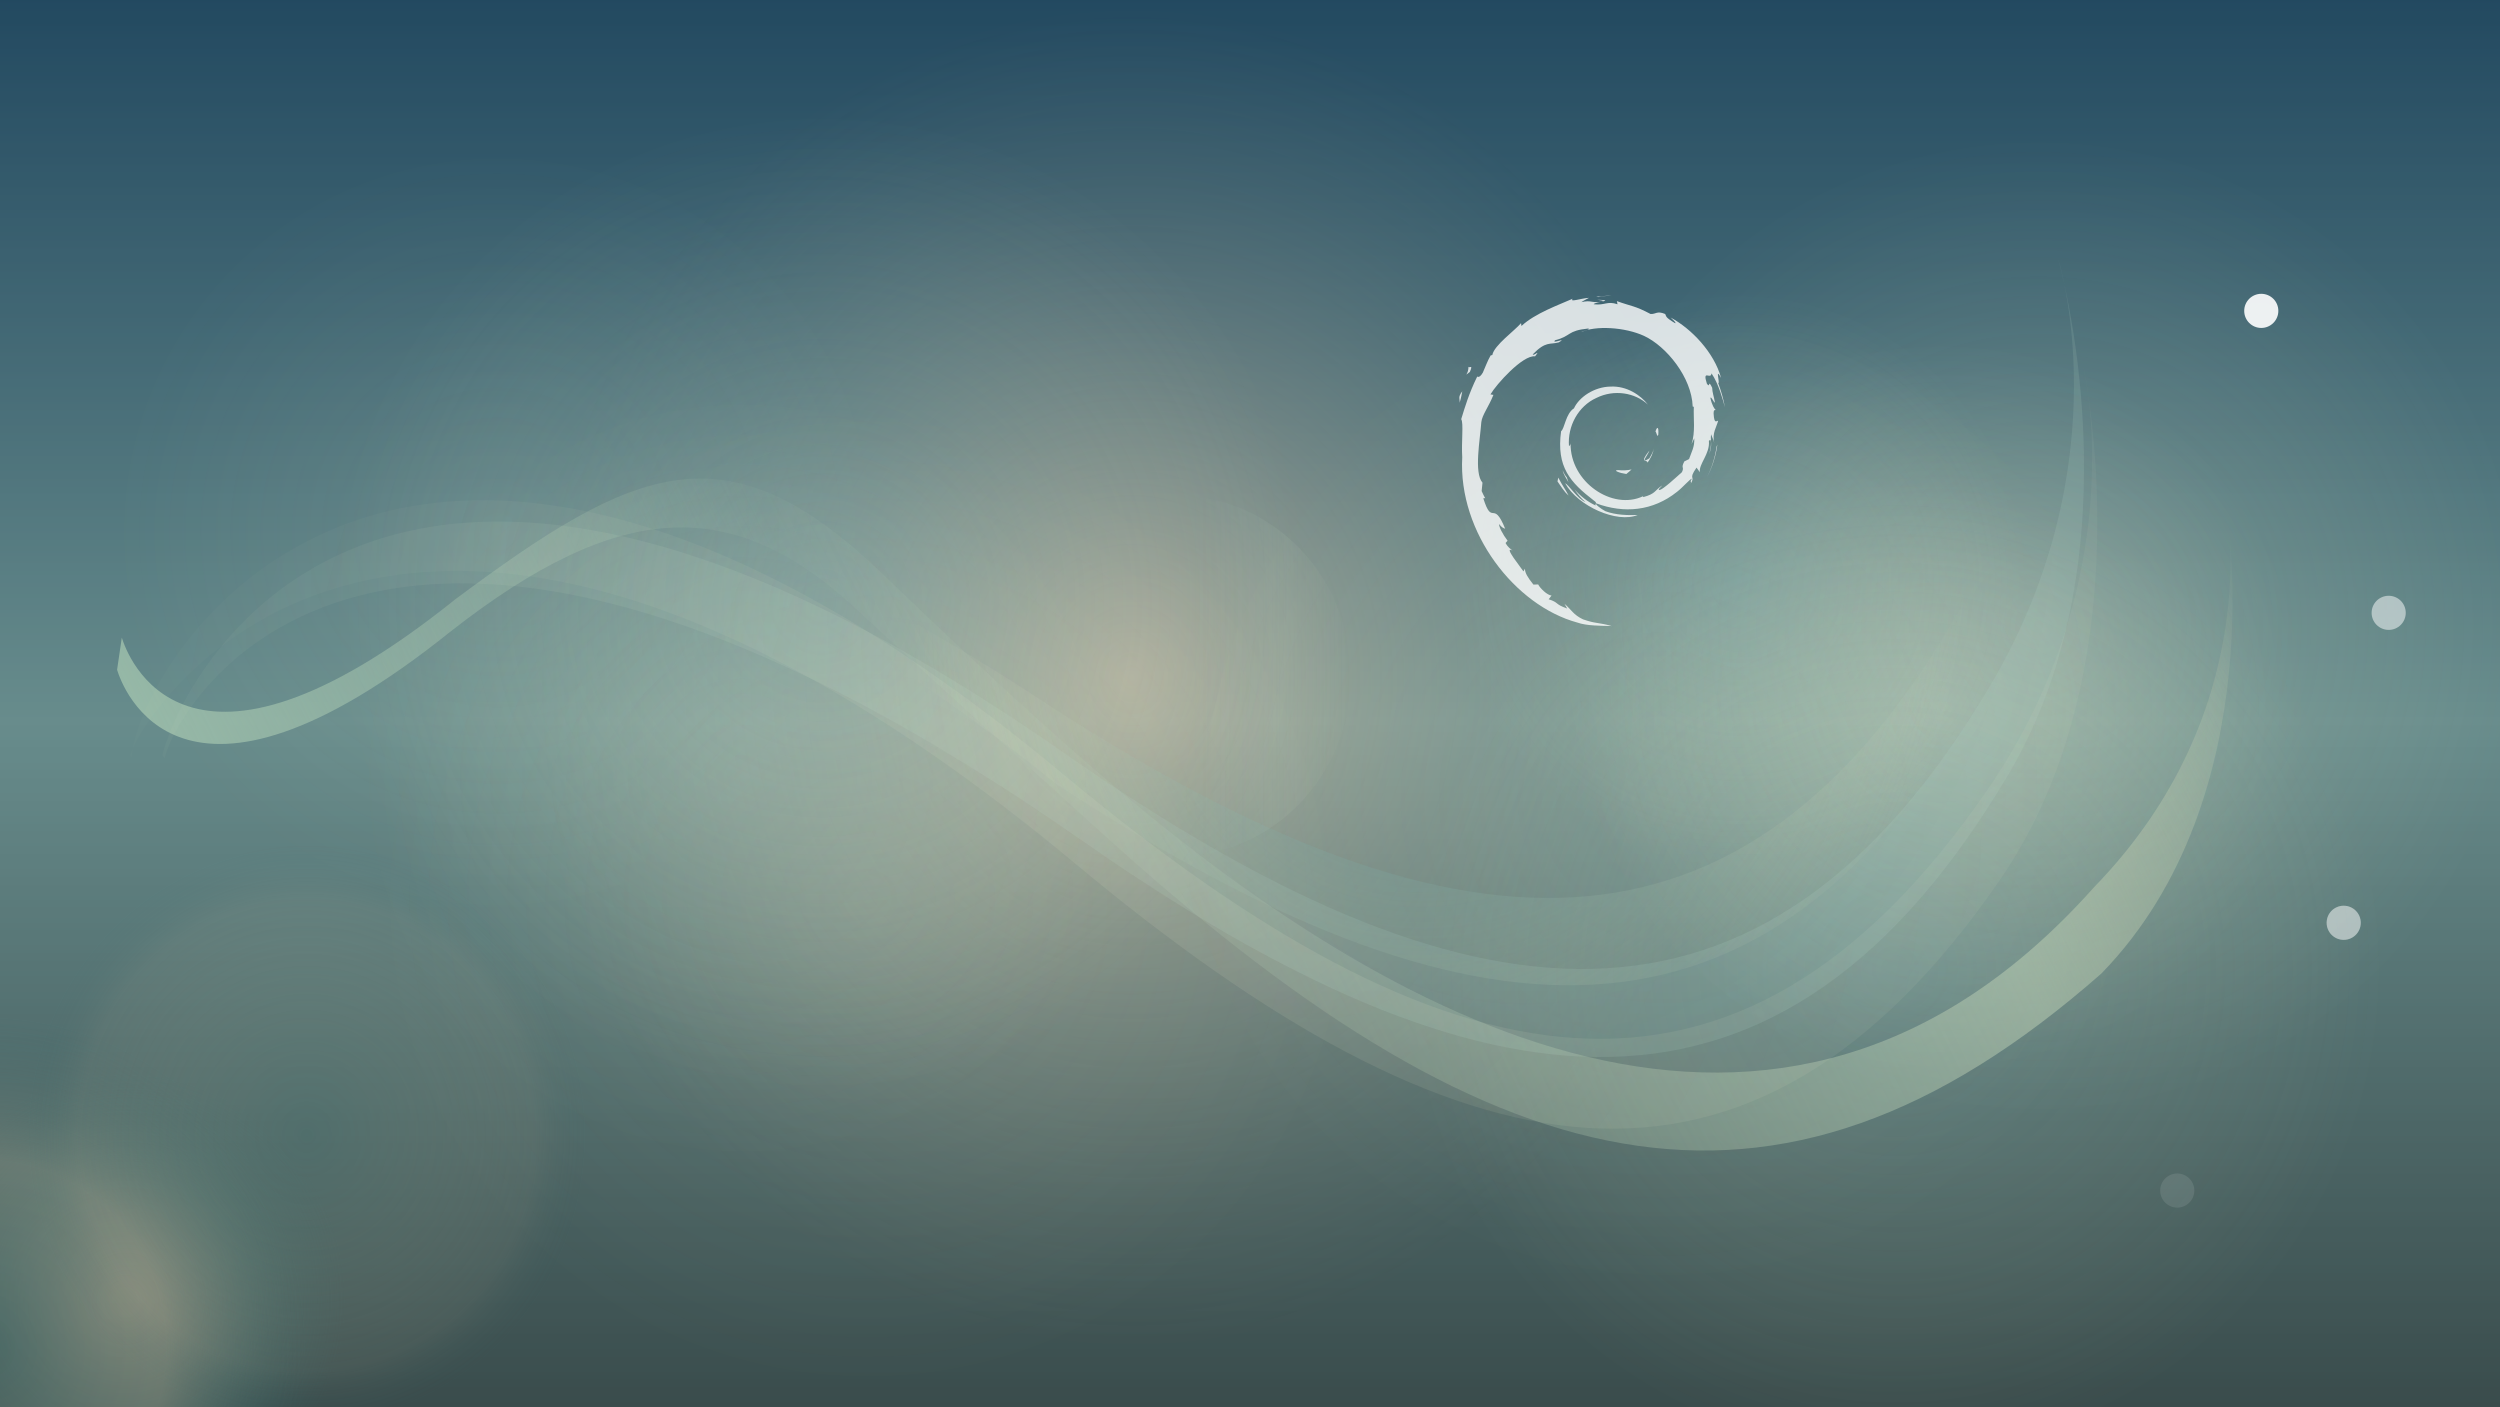
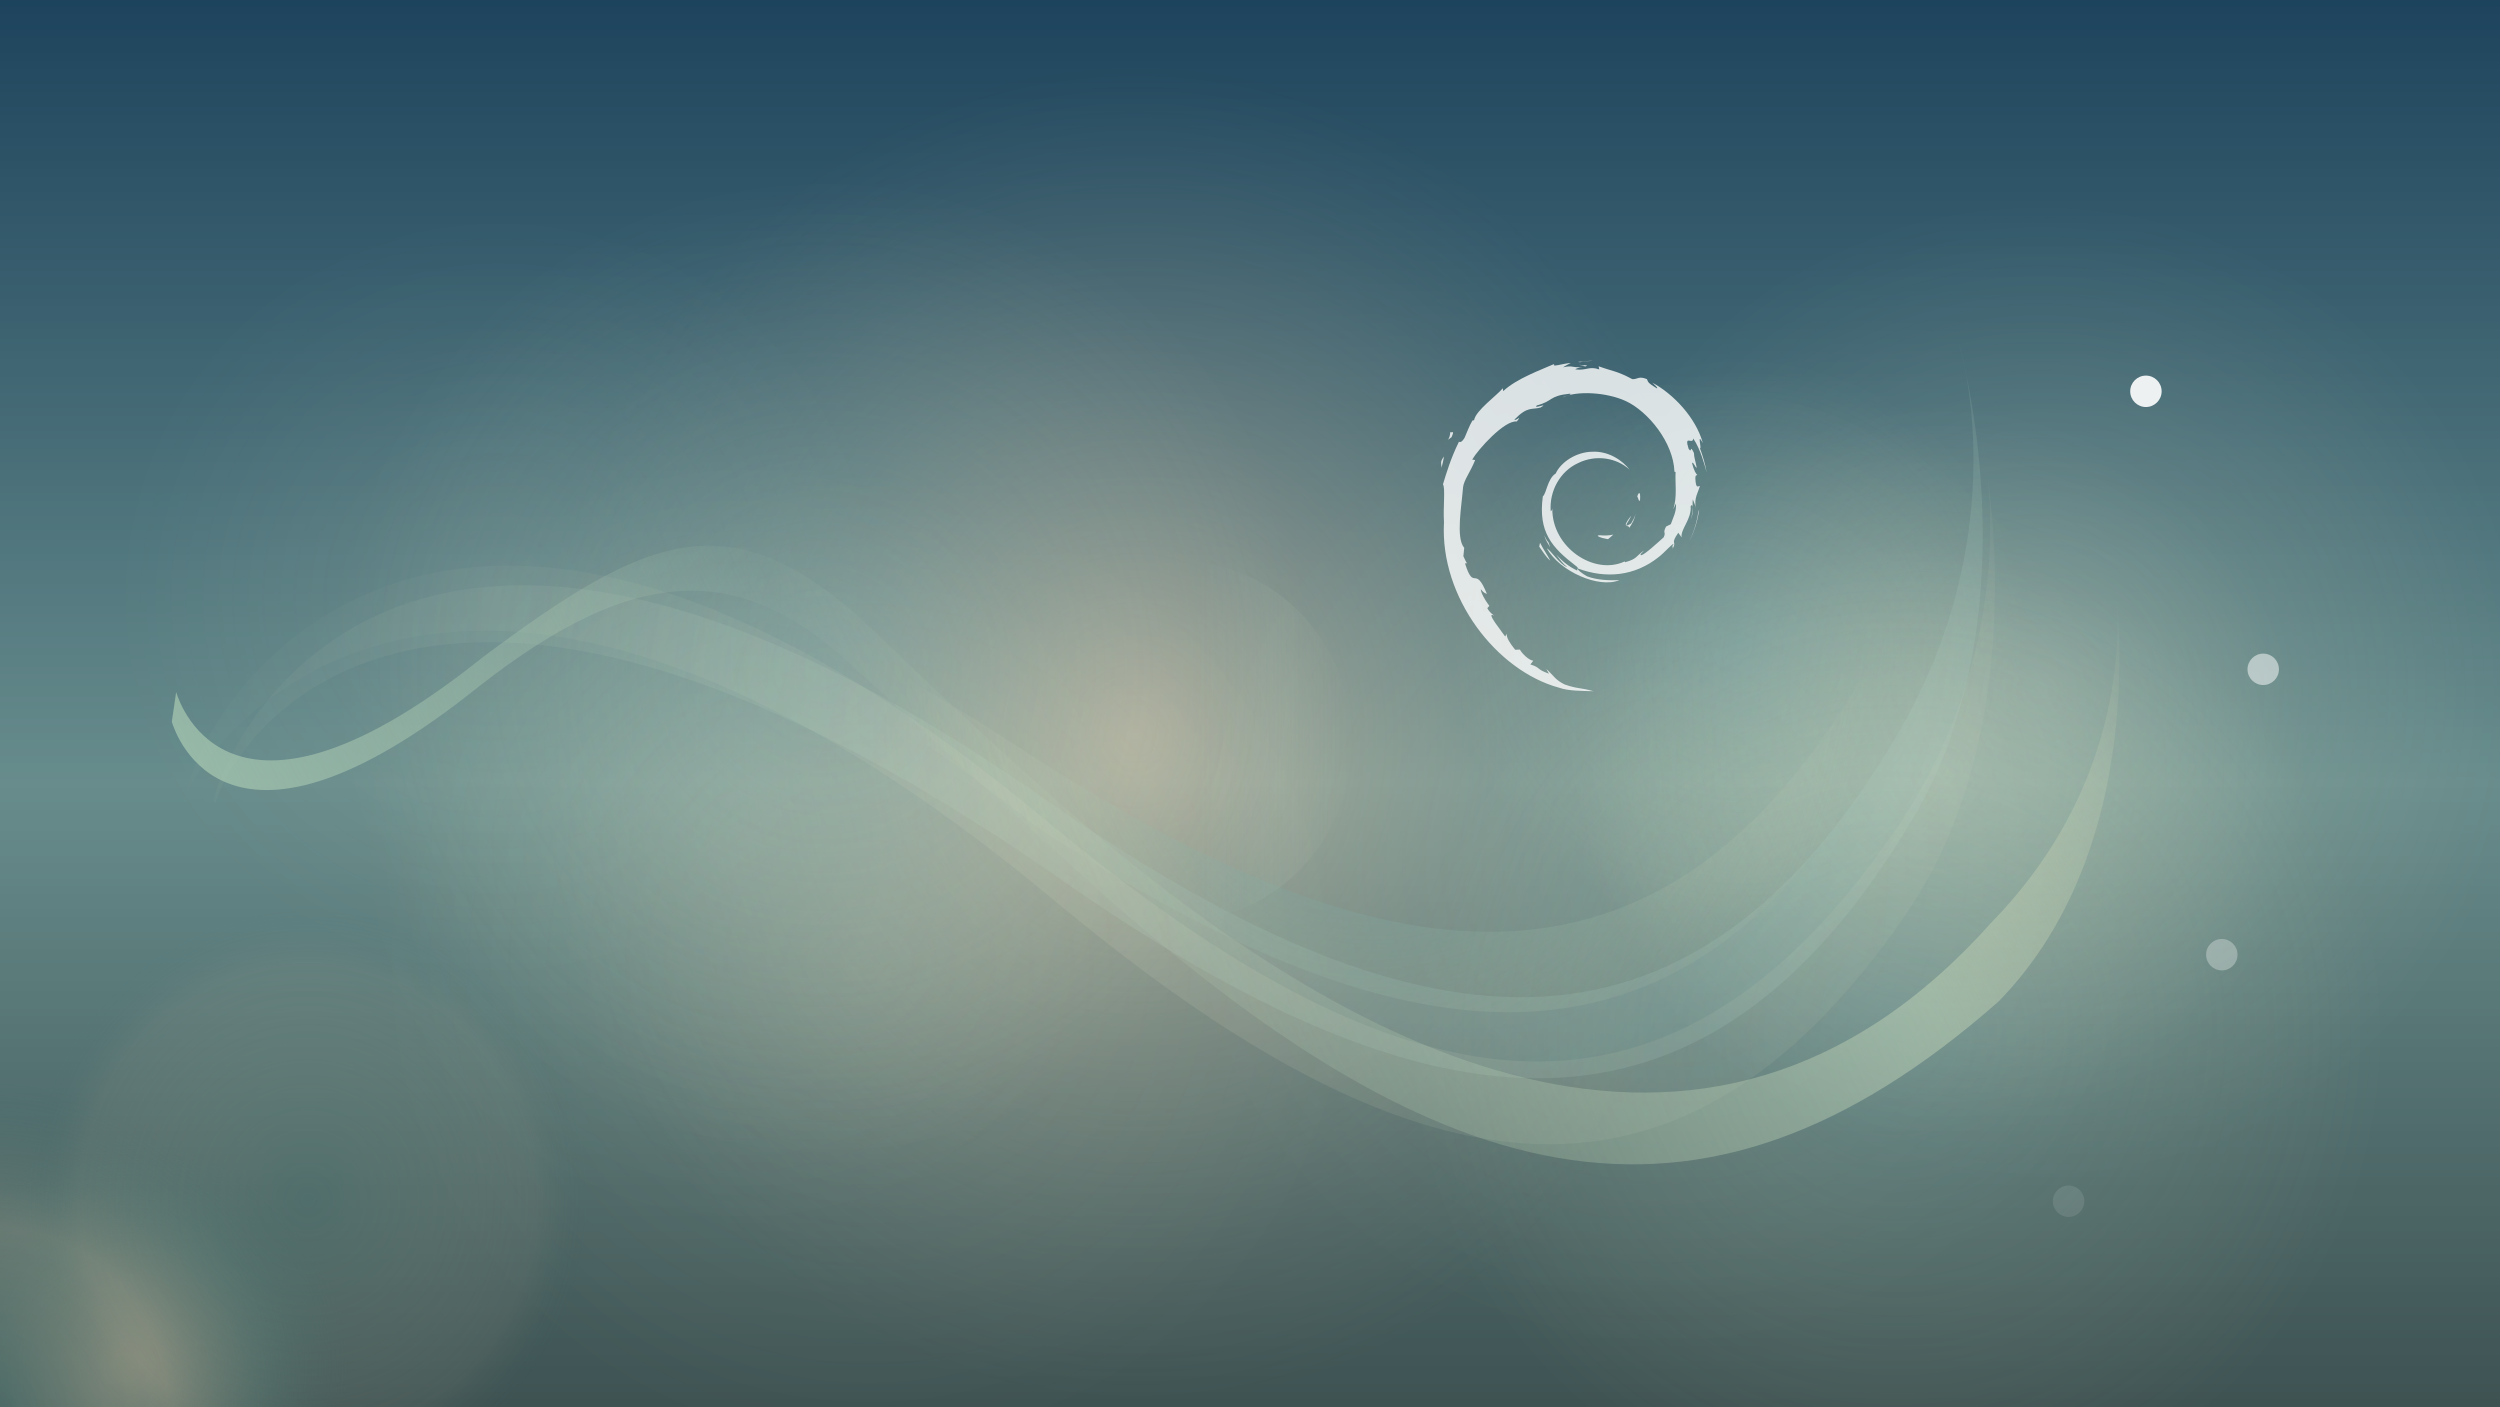
<svg xmlns="http://www.w3.org/2000/svg" version="1.1" id="root" x="0px" y="0px" width="1920px" height="1080px" viewBox="0 0 1920 1080" enable-background="new 0 0 1920 1080" xml:space="preserve">
-   <defs id="defs4577" />
-   <g display="none" id="g4465" opacity="0.5">
-     <rect x="1020.368" y="292.374" display="inline" width="227.175" height="82.924" id="rect4467" fill="none" />
-     <text transform="matrix(1 0 0 1 1020.371 356.9102)" display="inline" font-size="86.625" id="text4469" font-family="'Poppl-Laudatio-Condensed'" fill="#FFFFFF">debian</text>
-     <rect x="1020.368" y="376.036" display="inline" width="134.293" height="36.896" id="rect4471" fill="none" />
-     <text transform="matrix(1 0 0 1 1020.371 397.5488)" display="inline" font-size="28.875" id="text4473" font-family="'Poppl-Laudatio-Condensed'" fill="#FFFFFF">GNU/Linux</text>
-   </g>
-   <linearGradient id="SVGID_12_" gradientUnits="userSpaceOnUse" x1="209.129" y1="1119.168" x2="1577.872" y2="1119.168" gradientTransform="matrix(0.9907,-0.4864,0.4732,0.9638,-451.6389,-64.9346)">
-     <stop offset="0" style="stop-color:#ABCCB3;stop-opacity:0.7" id="stop4478" />
-     <stop offset="0.33" style="stop-color:#B4CFB5;stop-opacity:0.05" id="stop4480" />
-     <stop offset="0.803" style="stop-color:#C1D4B7;stop-opacity:0.5" id="stop4482" />
-     <stop offset="1" style="stop-color:#FEF9C8;stop-opacity:0" id="stop4484" />
-   </linearGradient>
-   <g id="g4799" transform="translate(-1,0)">
-     <g id="Layer_1">
-       <g id="background_1_">
-         <linearGradient gradientTransform="matrix(1,0,0,-1,2258.5,2151.398)" y2="1001.312" x2="-1297.709" y1="2199.077" x1="-1297.708" gradientUnits="userSpaceOnUse" id="SVGID_1_">
-           <stop id="stop4372" style="stop-color:#133356" offset="0" />
-           <stop id="stop4374" style="stop-color:#7C9999" offset="0.502" />
-           <stop id="stop4376" style="stop-color:#333333" offset="1" />
-         </linearGradient>
-         <rect id="rect4378" height="1200.004" width="1921.5" y="-50.564" x="0.041" style="fill:url(#SVGID_1_)" />
-       </g>
-       <g id="Layer_4">
-         <radialGradient gradientUnits="userSpaceOnUse" gradientTransform="matrix(0.9956,0,0,-1.1148,2256.859,2168.624)" r="942.224" cy="1478.511" cx="-1392.737" id="SVGID_2_">
-           <stop id="stop4382" style="stop-color:#E4C8A5;stop-opacity:0.5" offset="0" />
-           <stop id="stop4384" style="stop-color:#AEAB93;stop-opacity:0.437" offset="0.143" />
-           <stop id="stop4386" style="stop-color:#587E77;stop-opacity:0.333" offset="0.38" />
-           <stop id="stop4388" style="stop-color:#366C6C;stop-opacity:0.286" offset="0.488" />
-         </radialGradient>
-         <rect id="rect4390" height="1204.069" width="1923" y="-49.444" x="-1.459" style="fill:url(#SVGID_2_)" />
-       </g>
-     </g>
-     <g id="glows">
-       <radialGradient gradientUnits="userSpaceOnUse" gradientTransform="matrix(1,0,0,-1,2258.5,2151.398)" r="279.209" cy="1608.894" cx="-766.473" id="SVGID_3_">
-         <stop id="stop4394" style="stop-color:#FFFCDD" offset="0" />
-         <stop id="stop4396" style="stop-color:#FEF9C8;stop-opacity:0" offset="1" />
+   <g id="background_1_">
+     <linearGradient id="SVGID_1_" gradientUnits="userSpaceOnUse" x1="-824.012" y1="2733.514" x2="-824.012" y2="1528.588" gradientTransform="matrix(1 0 0 -1 1786.68 2729.795)">
+       <stop offset="0" style="stop-color:#133356" />
+       <stop offset="0.502" style="stop-color:#7C9999" />
+       <stop offset="1" style="stop-color:#333333" />
+     </linearGradient>
+     <rect x="-2.165" y="-6.62" fill="url(#SVGID_1_)" width="1929.665" height="1207.178" />
+     <g id="Layer_4">
+       <radialGradient id="SVGID_2_" cx="-931.878" cy="1951.238" r="942.223" gradientTransform="matrix(0.9994 0 0 -1.1167 1803.512 2744.114)" gradientUnits="userSpaceOnUse">
+         <stop offset="0" style="stop-color:#E4C8A5;stop-opacity:0.5" />
+         <stop offset="0.143" style="stop-color:#AEAB93;stop-opacity:0.437" />
+         <stop offset="0.38" style="stop-color:#587E77;stop-opacity:0.333" />
+         <stop offset="0.488" style="stop-color:#366C6C;stop-opacity:0.286" />
      </radialGradient>
-       <circle id="circle4398" r="279.209" cy="542.505" cx="1492.027" enable-background="new    " style="opacity:0.2;fill:url(#SVGID_3_)" />
-       <radialGradient gradientUnits="userSpaceOnUse" gradientTransform="matrix(1,0,0,-1,2258.5,2151.398)" r="221" cy="1704.98" cx="-921.535" id="SVGID_4_">
-         <stop id="stop4401" style="stop-color:#99CCCC" offset="0" />
-         <stop id="stop4403" style="stop-color:#FEF9C8;stop-opacity:0" offset="1" />
-       </radialGradient>
-       <circle id="circle4405" r="221.001" cy="446.418" cx="1336.965" enable-background="new    " style="opacity:0.2;fill:url(#SVGID_4_)" />
-       <radialGradient gradientUnits="userSpaceOnUse" gradientTransform="matrix(1,0,0,-1,2258.5,2151.398)" r="293.002" cy="1742.981" cx="-1875.459" id="SVGID_5_">
-         <stop id="stop4408" style="stop-color:#FFFCDD" offset="0" />
-         <stop id="stop4410" style="stop-color:#FEF9C8;stop-opacity:0" offset="1" />
-       </radialGradient>
-       <circle id="circle4412" r="293.002" cy="408.417" cx="383.041" enable-background="new    " style="opacity:0.1;fill:url(#SVGID_5_)" />
-       <radialGradient gradientUnits="userSpaceOnUse" gradientTransform="matrix(1,0,0,-1,2258.5,2151.398)" r="293.002" cy="1553.937" cx="-1687.459" id="SVGID_6_">
-         <stop id="stop4415" style="stop-color:#FFFCDD" offset="0" />
-         <stop id="stop4417" style="stop-color:#FEF9C8;stop-opacity:0" offset="1" />
-       </radialGradient>
-       <circle id="circle4419" r="293.002" cy="597.462" cx="571.041" enable-background="new    " style="opacity:0.1;fill:url(#SVGID_6_)" />
-       <radialGradient gradientUnits="userSpaceOnUse" gradientTransform="matrix(1,0,0,-1,2258.5,2151.398)" r="374.832" cy="1461.102" cx="-1591.124" id="SVGID_7_">
-         <stop id="stop4422" style="stop-color:#FFFCDD" offset="0" />
-         <stop id="stop4424" style="stop-color:#FEF9C8;stop-opacity:0" offset="1" />
-       </radialGradient>
-       <circle id="circle4426" r="374.832" cy="690.296" cx="667.376" enable-background="new    " style="opacity:0.1;fill:url(#SVGID_7_)" />
-       <radialGradient gradientUnits="userSpaceOnUse" gradientTransform="matrix(1,0,0,-1,2258.5,2151.398)" r="374.832" cy="1538.869" cx="-979.629" id="SVGID_8_">
-         <stop id="stop4429" style="stop-color:#FFFCDD" offset="0" />
-         <stop id="stop4431" style="stop-color:#FEF9C8;stop-opacity:0" offset="1" />
-       </radialGradient>
-       <circle id="circle4433" r="374.832" cy="612.529" cx="1278.871" enable-background="new    " style="opacity:0.1;fill:url(#SVGID_8_)" />
-       <radialGradient gradientUnits="userSpaceOnUse" gradientTransform="matrix(1,0,0,-1,2258.5,2151.398)" r="374.832" cy="1688.869" cx="-1626.272" id="SVGID_9_">
-         <stop id="stop4436" style="stop-color:#99CCCC" offset="0" />
-         <stop id="stop4438" style="stop-color:#FEF9C8;stop-opacity:0" offset="1" />
-       </radialGradient>
-       <circle id="circle4440" r="374.832" cy="462.53" cx="632.229" enable-background="new    " style="opacity:0.2;fill:url(#SVGID_9_)" />
-       <radialGradient gradientUnits="userSpaceOnUse" gradientTransform="matrix(1,0,0,-1,2258.5,2151.398)" r="374.832" cy="1670.869" cx="-691.971" id="SVGID_10_">
-         <stop id="stop4443" style="stop-color:#FFFCDD" offset="0" />
-         <stop id="stop4445" style="stop-color:#FEF9C8;stop-opacity:0" offset="1" />
-       </radialGradient>
-       <circle id="circle4447" r="374.832" cy="480.529" cx="1566.529" enable-background="new    " style="opacity:0.2;fill:url(#SVGID_10_)" />
-       <radialGradient gradientUnits="userSpaceOnUse" gradientTransform="matrix(1,0,0,-1,2258.5,2151.398)" r="374.832" cy="1406.87" cx="-801.801" id="SVGID_11_">
-         <stop id="stop4450" style="stop-color:#99CCCC" offset="0" />
-         <stop id="stop4452" style="stop-color:#FEF9C8;stop-opacity:0" offset="1" />
-       </radialGradient>
-       <circle id="circle4454" r="374.832" cy="744.528" cx="1456.699" enable-background="new    " style="opacity:0.2;fill:url(#SVGID_11_)" />
-     </g>
-     <g id="rounds">
-       <path id="path4457" d="M 908.021,607.948" stroke-miterlimit="10" style="fill:none;stroke:#ffffff;stroke-width:2;stroke-miterlimit:10" />
-       <circle id="circle4459" r="13.107" cy="470.659" cx="1835.511" enable-background="new    " style="opacity:0.5;fill:#ffffff" />
-       <circle id="circle4461" r="13.109" cy="708.704" cx="1800.964" enable-background="new    " style="opacity:0.3;fill:#ffffff" />
-       <circle id="circle4463" r="13.108" cy="238.753" cx="1737.661" enable-background="new    " style="opacity:0.9;fill:#ffffff" />
-     </g>
-     <circle id="circle4475" r="13.109" cy="914.343" cx="1673.134" enable-background="new    " style="opacity:0.1;fill:#ffffff" />
-     <path id="path4486" d="m 1710.603,387.703 c 0,0 32.104,156.54 -101.521,293.831 C 1367.813,952.113 1069.44,788.138 841.212,590.664 821.039,573.209 770.322,528.997 679.299,441.245 559.079,325.339 489.304,357.179 350.712,460.231 141.408,628.275 98.272,501.581 94.546,489.679 l -3.627,24.725 c 3.723,11.901 46.864,138.599 256.167,-29.448 130.374,-102.068 217.179,-104.568 311.048,-17.616 93.873,86.957 98.371,89.729 185.754,169.392 299.791,273.316 518.084,333.447 771.016,110.89 133.62,-137.296 95.699,-359.919 95.699,-359.919" style="fill:url(#SVGID_12_)" />
-     <g id="octopus_3_">
-       <radialGradient gradientUnits="userSpaceOnUse" gradientTransform="matrix(1.4647,0.5424,-0.5668,1.7245,6457.667,2430.689)" r="805.549" cy="-34.646" cx="-3606.87" id="SVGID_13_">
-         <stop id="stop4490" style="stop-color:#99CCCC" offset="0" />
-         <stop id="stop4492" style="stop-color:#FEF9C8;stop-opacity:0" offset="1" />
-       </radialGradient>
-       <path id="path4494" d="m 1581.42,198.014 c 0,0 64.824,223.599 -38.288,397.275 -174.309,293.575 -401.128,266.827 -711.52,50.015 C 284.668,263.241 134.033,547.453 127.574,582.287 l -1.853,-2.068 c 6.461,-34.84 144.659,-384.596 691.612,-2.531 310.38,216.817 537.198,243.565 711.507,-50.013 103.118,-173.68 52.58,-329.661 52.58,-329.661" enable-background="new    " style="opacity:0.2;fill:url(#SVGID_13_)" />
-       <radialGradient gradientUnits="userSpaceOnUse" gradientTransform="matrix(1.4173,0.672,-0.6766,1.6781,6475.183,2452.253)" r="692.155" cy="395.645" cx="-3658.466" id="SVGID_14_">
-         <stop id="stop4497" style="stop-color:#FFFCDD" offset="0" />
-         <stop id="stop4499" style="stop-color:#FEF9C8;stop-opacity:0" offset="1" />
-       </radialGradient>
-       <path id="path4501" d="m 1601.01,281.413 c 0,0 49.496,229.743 -64.317,394.713 C 1344.289,954.993 1121.013,908.271 827.429,663.761 310.079,232.901 109.551,546.26 100.833,580.598 l 1.451,0.781 c 1.821,-64.225 198.103,-417.482 715.449,13.379 293.588,244.509 516.854,291.222 709.261,12.363 113.819,-164.974 74.016,-325.708 74.016,-325.708" enable-background="new    " style="opacity:0.1;fill:url(#SVGID_14_)" />
-       <radialGradient gradientUnits="userSpaceOnUse" gradientTransform="matrix(1.4792,0.4962,-0.5276,1.7383,6453.386,2423.648)" r="259.328" cy="-96.179" cx="-3648.606" id="SVGID_15_">
-         <stop id="stop4504" style="stop-color:#065E7F" offset="0" />
-         <stop id="stop4506" style="stop-color:#FEF9C8;stop-opacity:0" offset="1" />
-       </radialGradient>
-       <path id="path4508" d="m 1553.541,133.244 c 0,0 70.093,221.152 -29.146,397.626 -167.743,298.326 -395.49,278.588 -711.32,71.755 -13.854,-9.076 -619.949,-531.397 -721.01,92.941 l 12.64,-136.228 c 5.663,-34.963 135.946,-388.227 692.495,-23.75 315.831,206.837 543.58,226.565 711.327,-71.75 99.229,-176.484 45.014,-330.594 45.014,-330.594" enable-background="new    " style="opacity:0.5;fill:url(#SVGID_15_)" />
-     </g>
-     <g id="bubble">
-       <radialGradient gradientUnits="userSpaceOnUse" gradientTransform="matrix(2.398,0,0,-2.4744,4647.956,3324.363)" r="70.524" cy="939.735" cx="-1897.616" id="SVGID_16_">
-         <stop id="stop4512" style="stop-color:#AEAB93;stop-opacity:0.437" offset="0.059" />
-         <stop id="stop4514" style="stop-color:#587E77;stop-opacity:0.333" offset="0.572" />
-         <stop id="stop4516" style="stop-color:#366C6C;stop-opacity:0" offset="1" />
-       </radialGradient>
-       <ellipse id="ellipse4518" ry="174.502" rx="169.118" cy="999.08" cx="97.473" style="fill:url(#SVGID_16_)" />
-       <radialGradient gradientUnits="userSpaceOnUse" gradientTransform="matrix(2.398,0,0,-2.4744,4647.956,3324.363)" r="103.039" cy="925.299" cx="-1942.629" id="SVGID_17_">
-         <stop id="stop4521" style="stop-color:#587E77;stop-opacity:0.333" offset="3.896629e-004" />
-         <stop id="stop4523" style="stop-color:#AEAB93;stop-opacity:0.3" offset="0.562" />
-         <stop id="stop4525" style="stop-color:#366C6C;stop-opacity:0" offset="1" />
-       </radialGradient>
-       <path id="path4527" d="m -10.47,779.844 c 136.465,0 247.092,114.148 247.092,254.955 0,140.813 -110.626,254.963 -247.092,254.963 -136.465,0 -247.091,-114.149 -247.091,-254.963 0,-140.808 110.626,-254.955 247.091,-254.955 z" style="fill:url(#SVGID_17_)" />
-       <radialGradient gradientUnits="userSpaceOnUse" gradientTransform="matrix(3.1212,0,0,-3.2305,5610.635,3728.97)" r="103.037" cy="884.441" cx="-1721.777" id="SVGID_18_">
-         <stop id="stop4530" style="stop-color:#587E77;stop-opacity:0.333" offset="3.896629e-004" />
-         <stop id="stop4532" style="stop-color:#AEAB93;stop-opacity:0.1" offset="0.547" />
-         <stop id="stop4534" style="stop-color:#366C6C;stop-opacity:0" offset="0.67" />
-       </radialGradient>
-       <path id="path4536" d="m 236.623,538.923 c 177.613,0 321.599,149.024 321.599,332.857 0,183.842 -143.986,332.865 -321.599,332.865 -177.615,0 -321.601,-149.023 -321.601,-332.865 0,-183.832 143.986,-332.857 321.601,-332.857 z" style="fill:url(#SVGID_18_)" />
-       <circle id="circle4538" r="13.109" cy="708.704" cx="1800.964" enable-background="new    " style="opacity:0.3;fill:#ffffff" />
-       <linearGradient gradientTransform="matrix(2.398,0,0,-2.4744,4647.956,3324.363)" y2="1133.69" x2="-1505.238" y1="1133.69" x1="-1617.294" gradientUnits="userSpaceOnUse" id="SVGID_19_">
-         <stop id="stop4541" style="stop-color:#99CCCC;stop-opacity:0" offset="0.547" />
-         <stop id="stop4543" style="stop-color:#C8E1CA;stop-opacity:0.8" offset="0.793" />
-         <stop id="stop4545" style="stop-color:#FEF9C8;stop-opacity:0" offset="1" />
-       </linearGradient>
-       <ellipse id="ellipse4547" ry="138.636" rx="134.355" cy="519.158" cx="904.04" enable-background="new    " style="opacity:0.1;fill:url(#SVGID_19_)" />
-     </g>
-     <g id="logoGroup_1_" style="opacity:0.8">
-       <g enable-background="new    " id="logo_1_">
-         <path id="path4551" d="m 1243.667,361.05 c -4.203,0.056 0.798,2.162 6.293,3.012 1.52,-1.188 2.889,-2.382 4.112,-3.549 -3.412,0.834 -6.892,0.857 -10.405,0.537" style="fill:#ffffff" />
-         <path id="path4553" d="m 1266.243,355.423 c 2.51,-3.467 4.335,-7.244 4.982,-11.156 -0.565,2.784 -2.075,5.188 -3.505,7.739 -7.863,4.956 -0.745,-2.938 -0,-5.943 -8.45,10.646 -1.165,6.382 -1.473,9.36" style="fill:#ffffff" />
-         <path id="path4555" d="m 1274.583,333.729 c 0.511,-7.572 -1.486,-5.172 -2.161,-2.291 0.783,0.416 1.404,5.345 2.161,2.291" style="fill:#ffffff" />
-         <path id="path4557" d="m 1227.711,230.187 c 2.249,0.405 4.854,0.711 4.479,1.253 2.464,-0.55 3.021,-1.037 -4.479,-1.253" style="fill:#ffffff" />
-         <path id="path4559" d="m 1232.188,231.432 -1.575,0.332 1.477,-0.139 0.098,-0.193" style="fill:#ffffff" />
-         <path id="path4561" d="m 1302.213,336.606 c 0.251,6.8 -1.992,10.104 -4.016,15.951 l -3.636,1.813 c -2.978,5.778 0.298,3.671 -1.842,8.265 -4.646,4.13 -14.095,12.925 -17.107,13.729 -2.211,-0.049 1.49,-2.609 1.98,-3.608 -6.223,4.271 -4.994,6.409 -14.506,9.009 l -0.28,-0.624 c -23.454,11.038 -56.027,-10.83 -55.605,-40.667 -0.247,1.895 -0.711,1.424 -1.229,2.186 -1.213,-15.348 7.098,-30.759 21.088,-37.067 13.689,-6.772 29.743,-4.005 39.541,5.151 -5.385,-7.054 -16.104,-14.532 -28.808,-13.843 -12.447,0.204 -24.092,8.117 -27.981,16.7 -6.377,4.017 -7.119,15.473 -9.896,17.573 -3.737,27.478 7.03,39.343 25.258,53.308 2.861,1.939 0.807,2.229 1.188,3.702 -6.055,-2.827 -11.594,-7.112 -16.152,-12.349 2.419,3.53 5.028,6.97 8.404,9.68 -5.714,-1.931 -13.343,-13.832 -15.563,-14.317 9.844,17.62 39.914,30.898 55.682,24.306 -7.296,0.273 -16.556,0.152 -24.743,-2.879 -3.448,-1.773 -8.12,-5.433 -7.29,-6.115 21.505,8.026 43.706,6.076 62.307,-8.836 4.734,-3.686 9.906,-9.953 11.398,-10.04 -2.254,3.388 0.386,1.629 -1.347,4.611 4.709,-7.601 -2.051,-3.097 4.87,-13.125 l 2.563,3.515 c -0.956,-6.317 7.844,-13.979 6.942,-23.959 2.021,-3.054 2.247,3.287 0.109,10.302 2.973,-7.791 0.791,-9.039 1.547,-15.474 0.815,2.163 1.908,4.463 2.461,6.737 -1.931,-7.527 1.984,-12.669 2.952,-17.048 -0.96,-0.422 -2.984,3.326 -3.453,-5.56 0.072,-3.866 1.077,-2.027 1.466,-2.979 -0.752,-0.437 -2.738,-3.4 -3.949,-9.077 0.872,-1.332 2.346,3.459 3.531,3.653 -0.76,-4.51 -2.084,-7.955 -2.146,-11.42 -3.486,-7.292 -1.236,0.975 -4.06,-3.128 -3.718,-11.587 3.075,-2.688 3.545,-7.951 5.623,8.155 8.826,20.791 10.302,26.025 -1.128,-6.38 -2.938,-12.563 -5.161,-18.548 1.712,0.726 -2.766,-13.128 2.221,-3.954 -5.317,-19.554 -22.746,-37.825 -38.776,-46.394 1.954,1.792 4.438,4.045 3.551,4.401 -7.979,-4.739 -6.58,-5.116 -7.721,-7.124 -6.493,-2.641 -6.926,0.218 -11.214,0.012 -12.247,-6.5 -14.606,-5.809 -25.877,-9.88 l 0.506,2.407 c -8.104,-2.709 -9.448,1.01 -18.222,0.007 -0.521,-0.42 2.819,-1.51 5.567,-1.909 -7.841,1.038 -7.472,-1.548 -15.146,0.289 1.886,-1.326 3.891,-2.212 5.908,-3.335 -6.391,0.391 -15.271,3.72 -12.533,0.682 -10.435,4.661 -28.961,11.194 -39.358,20.942 l -0.326,-2.185 c -4.761,5.723 -20.772,17.078 -22.051,24.497 l -1.271,0.289 c -2.478,4.2 -4.086,8.957 -6.049,13.271 -3.246,5.529 -4.756,2.13 -4.293,2.995 -6.377,12.931 -9.549,23.788 -12.285,32.708 1.952,2.906 0.045,17.542 0.788,29.25 -3.202,57.837 40.588,114.001 88.457,126.958 7.013,2.521 17.448,2.423 26.318,2.673 -10.468,-2.991 -11.821,-1.586 -22.021,-5.148 -7.355,-3.464 -8.971,-7.413 -14.182,-11.942 l 2.06,3.642 c -10.216,-3.619 -5.937,-4.477 -14.26,-7.11 l 2.209,-2.873 c -3.313,-0.249 -8.777,-5.577 -10.269,-8.539 l -3.63,0.146 c -4.349,-5.366 -6.676,-9.241 -6.498,-12.246 l -1.176,2.09 c -1.328,-2.272 -16.018,-20.15 -8.396,-15.989 -1.416,-1.293 -3.304,-2.104 -5.338,-5.818 l 1.548,-1.765 c -3.661,-4.716 -6.756,-10.778 -6.516,-12.792 1.957,2.642 3.313,3.137 4.658,3.59 -9.261,-22.986 -9.784,-1.262 -16.8,-23.393 l 1.489,-0.119 c -1.139,-1.726 -1.833,-3.573 -2.746,-5.402 l 0.648,-6.434 c -6.665,-7.699 -1.859,-32.783 -0.898,-46.535 0.666,-5.594 5.565,-11.549 9.293,-20.887 l -2.273,-0.392 c 4.348,-7.563 24.782,-30.404 34.257,-29.233 4.587,-5.759 -0.915,-0.021 -1.813,-1.467 10.081,-10.426 13.244,-7.363 20.044,-9.248 7.331,-4.344 -6.29,1.704 -2.816,-1.649 12.676,-3.239 8.983,-7.359 25.519,-9.003 1.743,0.988 -4.043,1.529 -5.494,2.813 10.558,-5.168 33.418,-3.985 48.271,2.868 17.228,8.06 36.578,31.86 37.346,54.245 l 0.869,0.23 c -0.432,8.9 1.369,19.196 -1.764,28.652 l 2.121,-4.494" style="fill:#ffffff" />
-         <path id="path4563" d="m 1197.748,366.819 -0.592,2.95 c 2.761,3.756 4.96,7.833 8.489,10.753 -2.541,-4.945 -4.425,-6.997 -7.897,-13.703" style="fill:#ffffff" />
-         <path id="path4565" d="m 1204.283,366.565 c -1.468,-1.614 -2.331,-3.565 -3.307,-5.504 0.932,3.411 2.834,6.34 4.599,9.327 l -1.292,-3.823" style="fill:#ffffff" />
-         <path id="path4567" d="m 1319.947,341.426 -0.607,1.553 c -1.129,8.048 -3.589,16.013 -7.336,23.396 4.142,-7.793 6.809,-16.313 7.943,-24.949" style="fill:#ffffff" />
-         <path id="path4569" d="m 1228.548,228.167 c 2.842,-1.036 6.989,-0.57 10.014,-1.258 -3.939,0.336 -7.854,0.532 -11.719,1.021 l 1.705,0.237" style="fill:#ffffff" />
-         <path id="path4571" d="m 1128.68,281.271 c 0.657,6.064 -4.561,8.419 1.151,4.416 3.07,-6.907 -1.19,-1.907 -1.151,-4.416" style="fill:#ffffff" />
-         <path id="path4573" d="m 1121.957,309.351 c 1.315,-4.043 1.562,-6.473 2.063,-8.813 -3.645,4.655 -1.682,5.645 -2.063,8.813" style="fill:#ffffff" />
-       </g>
+       <rect x="-2.918" y="-5.493" fill="url(#SVGID_2_)" width="1930.418" height="1206.051" />
    </g>
  </g>
-   <rect style="fill:none;fill-rule:evenodd;stroke:none;stroke-width:1px;stroke-linecap:butt;stroke-linejoin:miter;stroke-opacity:1" id="rect4910" width="1920" height="1080" x="0" y="0" />
+   <g id="glows">
+     <radialGradient id="SVGID_3_" cx="-294.652" cy="2137.26" r="279.208" gradientTransform="matrix(1 0 0 -1 1786.68 2729.795)" gradientUnits="userSpaceOnUse">
+       <stop offset="0" style="stop-color:#FFFCDD" />
+       <stop offset="1" style="stop-color:#FEF9C8;stop-opacity:0" />
+     </radialGradient>
+     <circle opacity="0.2" fill="url(#SVGID_3_)" enable-background="new    " cx="1492.027" cy="592.535" r="279.208" />
+     <radialGradient id="SVGID_4_" cx="-449.715" cy="2233.347" r="221" gradientTransform="matrix(1 0 0 -1 1786.68 2729.795)" gradientUnits="userSpaceOnUse">
+       <stop offset="0" style="stop-color:#99CCCC" />
+       <stop offset="1" style="stop-color:#FEF9C8;stop-opacity:0" />
+     </radialGradient>
+     <circle opacity="0.2" fill="url(#SVGID_4_)" enable-background="new    " cx="1336.965" cy="496.448" r="221" />
+     <radialGradient id="SVGID_5_" cx="-1403.64" cy="2271.347" r="293.001" gradientTransform="matrix(1 0 0 -1 1786.68 2729.795)" gradientUnits="userSpaceOnUse">
+       <stop offset="0" style="stop-color:#FFFCDD" />
+       <stop offset="1" style="stop-color:#FEF9C8;stop-opacity:0" />
+     </radialGradient>
+     <circle opacity="0.1" fill="url(#SVGID_5_)" enable-background="new    " cx="383.04" cy="458.448" r="293.001" />
+     <radialGradient id="SVGID_6_" cx="-1215.639" cy="2082.303" r="293.001" gradientTransform="matrix(1 0 0 -1 1786.68 2729.795)" gradientUnits="userSpaceOnUse">
+       <stop offset="0" style="stop-color:#FFFCDD" />
+       <stop offset="1" style="stop-color:#FEF9C8;stop-opacity:0" />
+     </radialGradient>
+     <circle opacity="0.1" fill="url(#SVGID_6_)" enable-background="new    " cx="571.041" cy="647.492" r="293.001" />
+     <radialGradient id="SVGID_7_" cx="-1119.305" cy="1989.469" r="374.831" gradientTransform="matrix(1 0 0 -1 1786.68 2729.795)" gradientUnits="userSpaceOnUse">
+       <stop offset="0" style="stop-color:#FFFCDD" />
+       <stop offset="1" style="stop-color:#FEF9C8;stop-opacity:0" />
+     </radialGradient>
+     <circle opacity="0.1" fill="url(#SVGID_7_)" enable-background="new    " cx="667.375" cy="740.326" r="374.831" />
+     <radialGradient id="SVGID_8_" cx="-507.81" cy="2067.235" r="374.831" gradientTransform="matrix(1 0 0 -1 1786.68 2729.795)" gradientUnits="userSpaceOnUse">
+       <stop offset="0" style="stop-color:#FFFCDD" />
+       <stop offset="1" style="stop-color:#FEF9C8;stop-opacity:0" />
+     </radialGradient>
+     <circle opacity="0.1" fill="url(#SVGID_8_)" enable-background="new    " cx="1278.87" cy="662.56" r="374.831" />
+     <radialGradient id="SVGID_9_" cx="-1154.451" cy="2217.234" r="374.83" gradientTransform="matrix(1 0 0 -1 1786.68 2729.795)" gradientUnits="userSpaceOnUse">
+       <stop offset="0" style="stop-color:#99CCCC" />
+       <stop offset="1" style="stop-color:#FEF9C8;stop-opacity:0" />
+     </radialGradient>
+     <circle opacity="0.2" fill="url(#SVGID_9_)" enable-background="new    " cx="632.229" cy="512.561" r="374.831" />
+     <radialGradient id="SVGID_10_" cx="-220.15" cy="2199.235" r="374.831" gradientTransform="matrix(1 0 0 -1 1786.68 2729.795)" gradientUnits="userSpaceOnUse">
+       <stop offset="0" style="stop-color:#FFFCDD" />
+       <stop offset="1" style="stop-color:#FEF9C8;stop-opacity:0" />
+     </radialGradient>
+     <circle opacity="0.2" fill="url(#SVGID_10_)" enable-background="new    " cx="1566.529" cy="530.56" r="374.831" />
+     <radialGradient id="SVGID_11_" cx="-329.981" cy="1935.236" r="374.83" gradientTransform="matrix(1 0 0 -1 1786.68 2729.795)" gradientUnits="userSpaceOnUse">
+       <stop offset="0" style="stop-color:#99CCCC" />
+       <stop offset="1" style="stop-color:#FEF9C8;stop-opacity:0" />
+     </radialGradient>
+     <circle opacity="0.2" fill="url(#SVGID_11_)" enable-background="new    " cx="1456.698" cy="794.559" r="374.831" />
+   </g>
+   <g id="rounds">
+     <path fill="none" stroke="#FFFFFF" stroke-width="2" stroke-miterlimit="10" d="M884.235,640.436" />
+     <circle opacity="0.5" fill="#FFFFFF" enable-background="new    " cx="1738.156" cy="514.037" r="12.067" />
+     <circle opacity="0.9" fill="#FFFFFF" enable-background="new    " cx="1648.067" cy="300.526" r="12.068" />
+     <circle opacity="0.1" fill="#FFFFFF" enable-background="new    " cx="1588.658" cy="922.525" r="12.069" />
+     <circle opacity="0.3" fill="#FFFFFF" enable-background="new    " cx="1706.35" cy="733.197" r="12.069" />
+   </g>
+   <g id="octopus_3_">
+     <radialGradient id="SVGID_12_" cx="-2235.757" cy="178.684" r="741.654" gradientTransform="matrix(1.4647 0.5424 -0.5668 1.7245 4523.818 1366.935)" gradientUnits="userSpaceOnUse">
+       <stop offset="0" style="stop-color:#99CCCC" />
+       <stop offset="1" style="stop-color:#FEF9C8;stop-opacity:0" />
+     </radialGradient>
+     <path opacity="0.2" fill="url(#SVGID_12_)" enable-background="new    " d="M1504.219,263.019c0,0,59.685,205.863-35.25,365.762   c-160.481,270.287-369.311,245.661-655.083,46.047C310.327,323.073,171.64,584.74,165.694,616.811l-1.707-1.901   c5.949-32.076,133.185-354.088,636.752-2.331c285.761,199.617,494.587,224.244,655.071-46.044   C1550.748,406.627,1504.219,263.019,1504.219,263.019" />
+     <radialGradient id="SVGID_13_" cx="-2261.159" cy="728.717" r="637.252" gradientTransform="matrix(1.4173 0.672 -0.6766 1.6781 4687.278 982.8759)" gradientUnits="userSpaceOnUse">
+       <stop offset="0" style="stop-color:#FFFCDD" />
+       <stop offset="1" style="stop-color:#FEF9C8;stop-opacity:0" />
+     </radialGradient>
+     <path opacity="0.1" fill="url(#SVGID_13_)" enable-background="new    " d="M1522.256,339.803c0,0,45.568,211.519-59.217,363.4   c-177.143,256.747-382.707,213.729-653.004-11.384C333.721,295.138,149.1,583.642,141.073,615.255l1.336,0.721   c1.676-59.132,182.389-384.368,658.698,12.315c270.3,225.113,475.854,268.121,653,11.382   C1558.901,487.787,1522.256,339.803,1522.256,339.803" />
+     <radialGradient id="SVGID_14_" cx="-2279.387" cy="67.853" r="238.758" gradientTransform="matrix(1.4792 0.4962 -0.5276 1.7383 4474.999 1504.44)" gradientUnits="userSpaceOnUse">
+       <stop offset="0" style="stop-color:#065E7F" />
+       <stop offset="1" style="stop-color:#FEF9C8;stop-opacity:0" />
+     </radialGradient>
+     <path opacity="0.5" fill="url(#SVGID_14_)" enable-background="new    " d="M1478.551,203.387c0,0,64.533,203.609-26.834,366.083   c-154.438,274.66-364.119,256.487-654.896,66.063c-12.755-8.355-570.774-489.246-663.819,85.565l11.638-125.419   c5.214-32.188,125.162-357.434,637.565-21.864c290.779,190.428,500.462,208.59,654.904-66.062   C1528.467,345.272,1478.551,203.387,1478.551,203.387" />
+     <linearGradient id="SVGID_15_" gradientUnits="userSpaceOnUse" x1="1431.891" y1="-469.973" x2="2692.064" y2="-469.973" gradientTransform="matrix(0.9907 -0.4864 0.4732 0.9638 -885.4259 2069.801)">
+       <stop offset="0" style="stop-color:#ABCCB3;stop-opacity:0.7" />
+       <stop offset="0.33" style="stop-color:#B4CFB5;stop-opacity:0.05" />
+       <stop offset="0.803" style="stop-color:#C1D4B7;stop-opacity:0.5" />
+       <stop offset="1" style="stop-color:#FEF9C8;stop-opacity:0" />
+     </linearGradient>
+     <path fill="url(#SVGID_15_)" d="M1623.155,437.662c0,0,29.559,144.122-93.468,270.521   c-222.135,249.115-496.84,98.147-706.964-83.662c-18.57-16.066-65.268-56.772-149.067-137.563   c-110.688-106.712-174.924-77.397-302.523,17.479c-192.702,154.713-232.417,38.069-235.847,27.112l-3.339,22.766   c3.427,10.956,43.147,127.603,235.848-27.112c120.033-93.972,199.952-96.273,286.375-16.218   c86.427,80.059,90.568,82.609,171.021,155.953c276.011,251.638,476.986,306.996,709.855,102.095   C1658.069,642.622,1623.155,437.662,1623.155,437.662" />
+   </g>
+   <g id="bubble">
+     <radialGradient id="SVGID_16_" cx="119.806" cy="1141.947" r="70.524" gradientTransform="matrix(2.398 0 0 -2.4744 -189.8192 3874.745)" gradientUnits="userSpaceOnUse">
+       <stop offset="0.059" style="stop-color:#AEAB93;stop-opacity:0.437" />
+       <stop offset="0.572" style="stop-color:#587E77;stop-opacity:0.333" />
+       <stop offset="1" style="stop-color:#366C6C;stop-opacity:0" />
+     </radialGradient>
+     <ellipse fill="url(#SVGID_16_)" cx="97.473" cy="1049.109" rx="169.118" ry="174.502" />
+     <radialGradient id="SVGID_17_" cx="74.792" cy="1127.51" r="103.04" gradientTransform="matrix(2.398 0 0 -2.4744 -189.8192 3874.745)" gradientUnits="userSpaceOnUse">
+       <stop offset="3.896629e-004" style="stop-color:#587E77;stop-opacity:0.333" />
+       <stop offset="0.562" style="stop-color:#AEAB93;stop-opacity:0.3" />
+       <stop offset="1" style="stop-color:#366C6C;stop-opacity:0" />
+     </radialGradient>
+     <path fill="url(#SVGID_17_)" d="M-10.47,829.873c136.466,0,247.093,114.147,247.093,254.955   c0,140.813-110.626,254.963-247.093,254.963c-136.465,0-247.091-114.147-247.091-254.963   C-257.561,944.021-146.935,829.873-10.47,829.873z" />
+     <radialGradient id="SVGID_18_" cx="551.812" cy="1034.878" r="103.037" gradientTransform="matrix(3.1212 0 0 -3.2305 -1485.693 4264.985)" gradientUnits="userSpaceOnUse">
+       <stop offset="3.896629e-004" style="stop-color:#587E77;stop-opacity:0.333" />
+       <stop offset="0.547" style="stop-color:#AEAB93;stop-opacity:0.1" />
+       <stop offset="0.67" style="stop-color:#366C6C;stop-opacity:0" />
+     </radialGradient>
+     <path fill="url(#SVGID_18_)" d="M236.623,588.955c177.612,0,321.599,149.021,321.599,332.854   c0,183.844-143.983,332.864-321.599,332.864S-84.979,1105.652-84.979,921.81C-84.978,737.978,59.008,588.955,236.623,588.955z" />
+     <linearGradient id="SVGID_19_" gradientUnits="userSpaceOnUse" x1="400.127" y1="1335.902" x2="512.184" y2="1335.902" gradientTransform="matrix(2.398 0 0 -2.4744 -189.8192 3874.745)">
+       <stop offset="0.547" style="stop-color:#99CCCC;stop-opacity:0" />
+       <stop offset="0.793" style="stop-color:#C8E1CA;stop-opacity:0.8" />
+       <stop offset="1" style="stop-color:#FEF9C8;stop-opacity:0" />
+     </linearGradient>
+     <ellipse opacity="0.1" fill="url(#SVGID_19_)" enable-background="new    " cx="904.039" cy="569.188" rx="134.355" ry="138.635" />
+   </g>
+   <g id="logoGroup_1_" opacity="0.8">
+     <g id="logo_1_" enable-background="new    ">
+       <path fill="#FFFFFF" d="M1228.652,411.082c-4.202,0.056,0.799,2.162,6.293,3.012c1.521-1.188,2.89-2.382,4.109-3.549    C1235.645,411.379,1232.165,411.402,1228.652,411.082" />
+       <path fill="#FFFFFF" d="M1251.229,405.455c2.513-3.467,4.334-7.244,4.981-11.156c-0.563,2.784-2.075,5.188-3.505,7.739    c-7.863,4.956-0.745-2.938-0.004-5.943C1244.251,406.741,1251.536,402.477,1251.229,405.455" />
+       <path fill="#FFFFFF" d="M1259.568,383.761c0.512-7.571-1.485-5.172-2.16-2.291    C1258.189,381.886,1258.811,386.815,1259.568,383.761" />
+       <path fill="#FFFFFF" d="M1212.697,280.219c2.249,0.405,4.854,0.711,4.479,1.253    C1219.639,280.922,1220.197,280.435,1212.697,280.219" />
+       <path fill="#FFFFFF" d="M1217.173,281.464l-1.575,0.332l1.479-0.139L1217.173,281.464" />
+       <path fill="#FFFFFF" d="M1287.198,386.638c0.251,6.8-1.992,10.104-4.02,15.951l-3.636,1.813c-2.979,5.777,0.298,3.671-1.842,8.265    c-4.646,4.13-14.096,12.925-17.107,13.729c-2.211-0.049,1.49-2.606,1.98-3.605c-6.227,4.271-4.994,6.409-14.506,9.009l-0.28-0.624    c-23.454,11.038-56.027-10.83-55.605-40.667c-0.246,1.896-0.711,1.424-1.229,2.187c-1.213-15.349,7.098-30.76,21.088-37.067    c13.688-6.772,29.743-4.005,39.541,5.151c-5.385-7.055-16.104-14.532-28.808-13.844c-12.447,0.204-24.096,8.117-27.981,16.7    c-6.377,4.018-7.119,15.474-9.896,17.573c-3.737,27.478,7.026,39.343,25.258,53.308c2.857,1.939,0.807,2.229,1.188,3.702    c-6.055-2.827-11.594-7.109-16.148-12.349c2.419,3.53,5.024,6.97,8.4,9.68c-5.714-1.931-13.343-13.832-15.563-14.314    c9.844,17.618,39.914,30.896,55.682,24.306c-7.296,0.271-16.556,0.152-24.743-2.879c-3.444-1.773-8.119-5.436-7.29-6.115    c21.507,8.026,43.706,6.076,62.311-8.836c4.73-3.686,9.904-9.953,11.396-10.04c-2.254,3.388,0.388,1.629-1.347,4.611    c4.709-7.603-2.051-3.098,4.87-13.125l2.563,3.515c-0.956-6.317,7.845-13.979,6.942-23.959c2.021-3.054,2.247,3.287,0.107,10.302    c2.975-7.791,0.791-9.039,1.549-15.474c0.813,2.163,1.904,4.463,2.461,6.737c-1.935-7.527,1.98-12.669,2.952-17.049    c-0.96-0.422-2.984,3.326-3.453-5.56c0.071-3.866,1.077-2.027,1.466-2.979c-0.752-0.438-2.738-3.4-3.949-9.077    c0.872-1.332,2.346,3.459,3.531,3.652c-0.76-4.51-2.084-7.955-2.146-11.42c-3.482-7.292-1.232,0.976-4.06-3.128    c-3.718-11.587,3.075-2.688,3.545-7.951c5.623,8.155,8.826,20.791,10.302,26.025c-1.128-6.38-2.938-12.563-5.161-18.548    c1.714,0.726-2.766-13.128,2.225-3.954c-5.317-19.554-22.746-37.825-38.776-46.395c1.954,1.792,4.438,4.046,3.551,4.401    c-7.979-4.739-6.578-5.116-7.721-7.124c-6.493-2.641-6.926,0.218-11.214,0.012c-12.247-6.5-14.604-5.809-25.877-9.88l0.506,2.407    c-8.104-2.709-9.448,1.01-18.222,0.007c-0.521-0.42,2.815-1.51,5.563-1.909c-7.841,1.038-7.472-1.548-15.146,0.289    c1.886-1.325,3.891-2.212,5.906-3.335c-6.393,0.392-15.271,3.721-12.531,0.683c-10.438,4.661-28.961,11.193-39.358,20.941    l-0.326-2.185c-4.761,5.723-20.771,17.078-22.051,24.497l-1.271,0.289c-2.479,4.2-4.089,8.957-6.052,13.271    c-3.245,5.529-4.756,2.13-4.293,2.995c-6.377,12.931-9.549,23.788-12.284,32.708c1.952,2.906,0.047,17.542,0.788,29.25    c-3.202,57.837,40.589,114.001,88.457,126.958c7.016,2.521,17.447,2.423,26.317,2.673c-10.468-2.99-11.821-1.586-22.021-5.146    c-7.354-3.464-8.973-7.412-14.184-11.941l2.063,3.645c-10.217-3.619-5.938-4.479-14.262-7.109l2.209-2.873    c-3.313-0.249-8.774-5.577-10.27-8.539l-3.63,0.146c-4.353-5.366-6.678-9.241-6.498-12.246l-1.178,2.091    c-1.327-2.272-16.02-20.15-8.396-15.989c-1.416-1.293-3.304-2.104-5.338-5.817l1.548-1.766    c-3.661-4.716-6.756-10.777-6.517-12.792c1.957,2.643,3.313,3.137,4.655,3.59c-9.261-22.984-9.78-1.262-16.8-23.393l1.489-0.119    c-1.141-1.727-1.833-3.573-2.746-5.402l0.646-6.434c-6.666-7.699-1.857-32.783-0.896-46.535    c0.666-5.594,5.563-11.549,9.293-20.887l-2.272-0.393c4.351-7.563,24.781-30.403,34.26-29.232c4.587-5.76-0.915-0.021-1.813-1.468    c10.081-10.426,13.244-7.362,20.044-9.247c7.331-4.345-6.29,1.703-2.813-1.649c12.677-3.239,8.98-7.359,25.52-9.003    c1.743,0.988-4.043,1.529-5.494,2.813c10.562-5.168,33.418-3.984,48.271,2.868c17.228,8.061,36.578,31.86,37.346,54.245    l0.869,0.23c-0.435,8.899,1.369,19.195-1.767,28.651L1287.198,386.638" />
+       <path fill="#FFFFFF" d="M1182.734,416.851l-0.596,2.95c2.764,3.756,4.96,7.833,8.489,10.753    C1188.089,425.609,1186.205,423.557,1182.734,416.851" />
+       <path fill="#FFFFFF" d="M1189.268,416.597c-1.468-1.613-2.331-3.564-3.307-5.504c0.932,3.411,2.834,6.34,4.599,9.327    L1189.268,416.597" />
+       <path fill="#FFFFFF" d="M1304.932,391.458l-0.604,1.553c-1.129,8.048-3.59,16.014-7.336,23.396    C1301.131,408.614,1303.798,400.094,1304.932,391.458" />
+       <path fill="#FFFFFF" d="M1213.533,278.199c2.842-1.036,6.988-0.57,10.014-1.258c-3.938,0.336-7.854,0.531-11.719,1.021    L1213.533,278.199" />
+       <path fill="#FFFFFF" d="M1113.665,331.303c0.657,6.064-4.562,8.419,1.15,4.416    C1117.886,328.812,1113.626,333.812,1113.665,331.303" />
+       <path fill="#FFFFFF" d="M1106.943,359.383c1.313-4.043,1.562-6.473,2.063-8.813    C1105.361,355.225,1107.323,356.215,1106.943,359.383" />
+     </g>
+   </g>
</svg>
